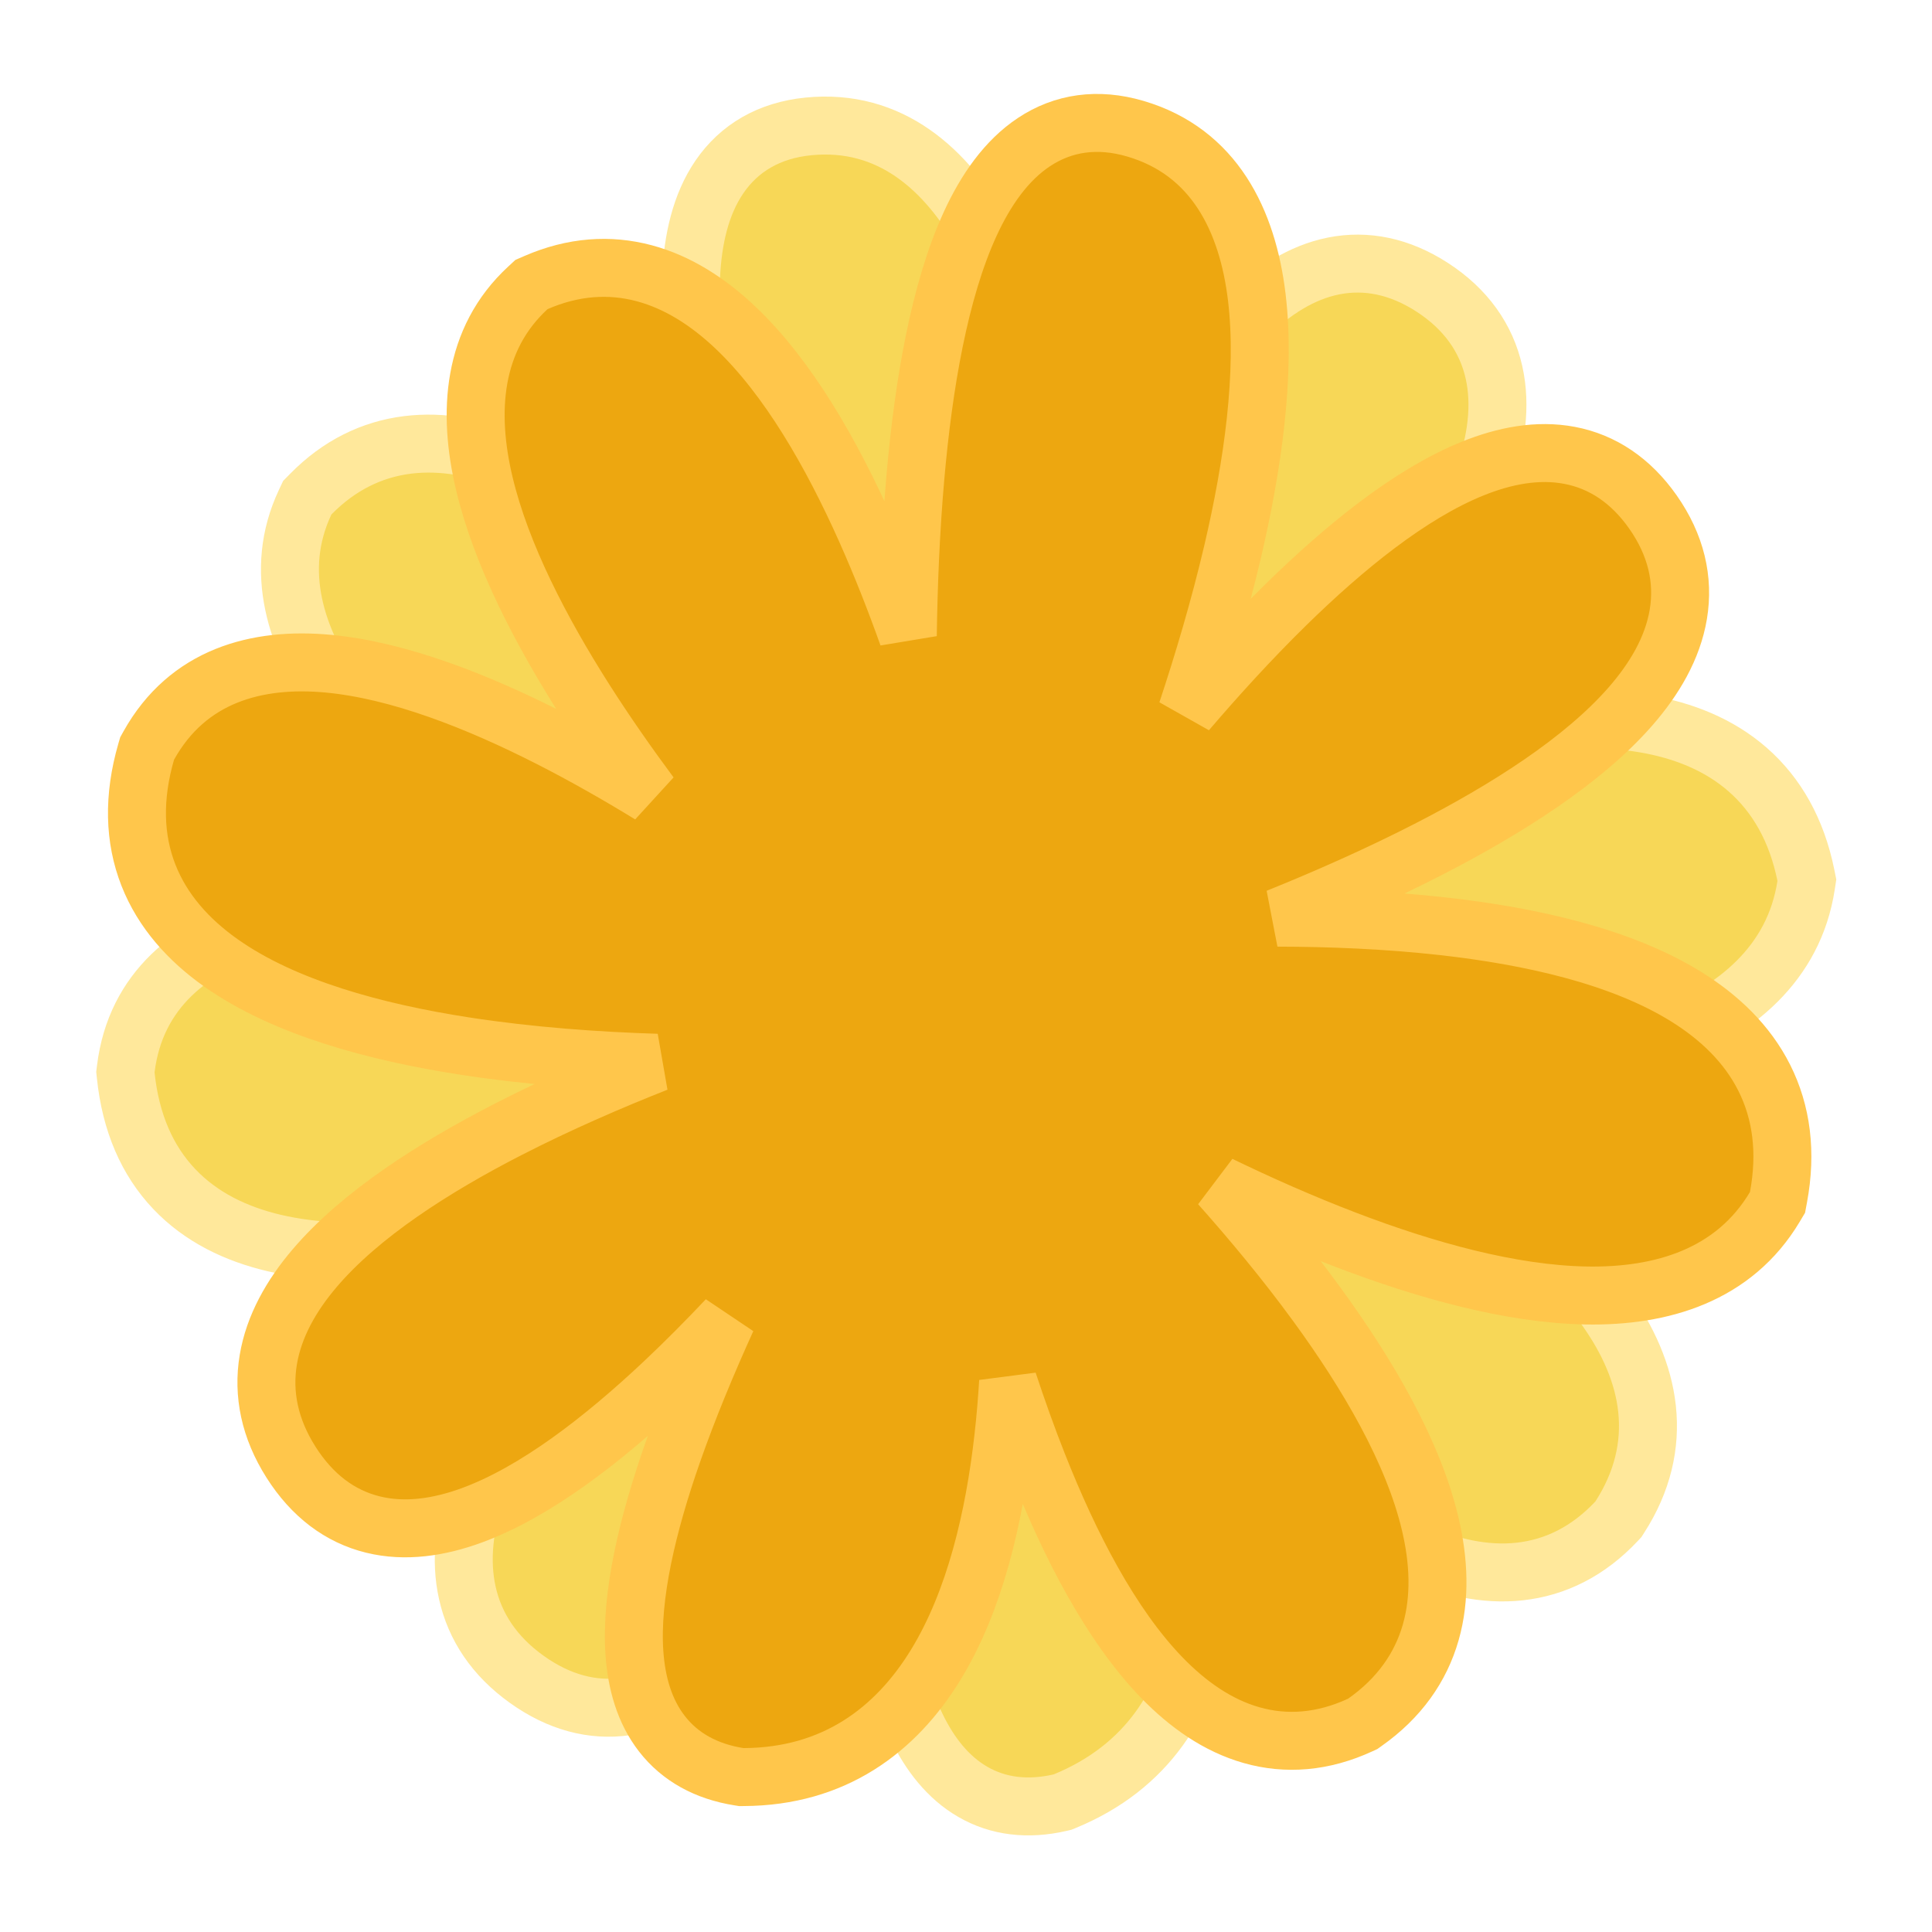
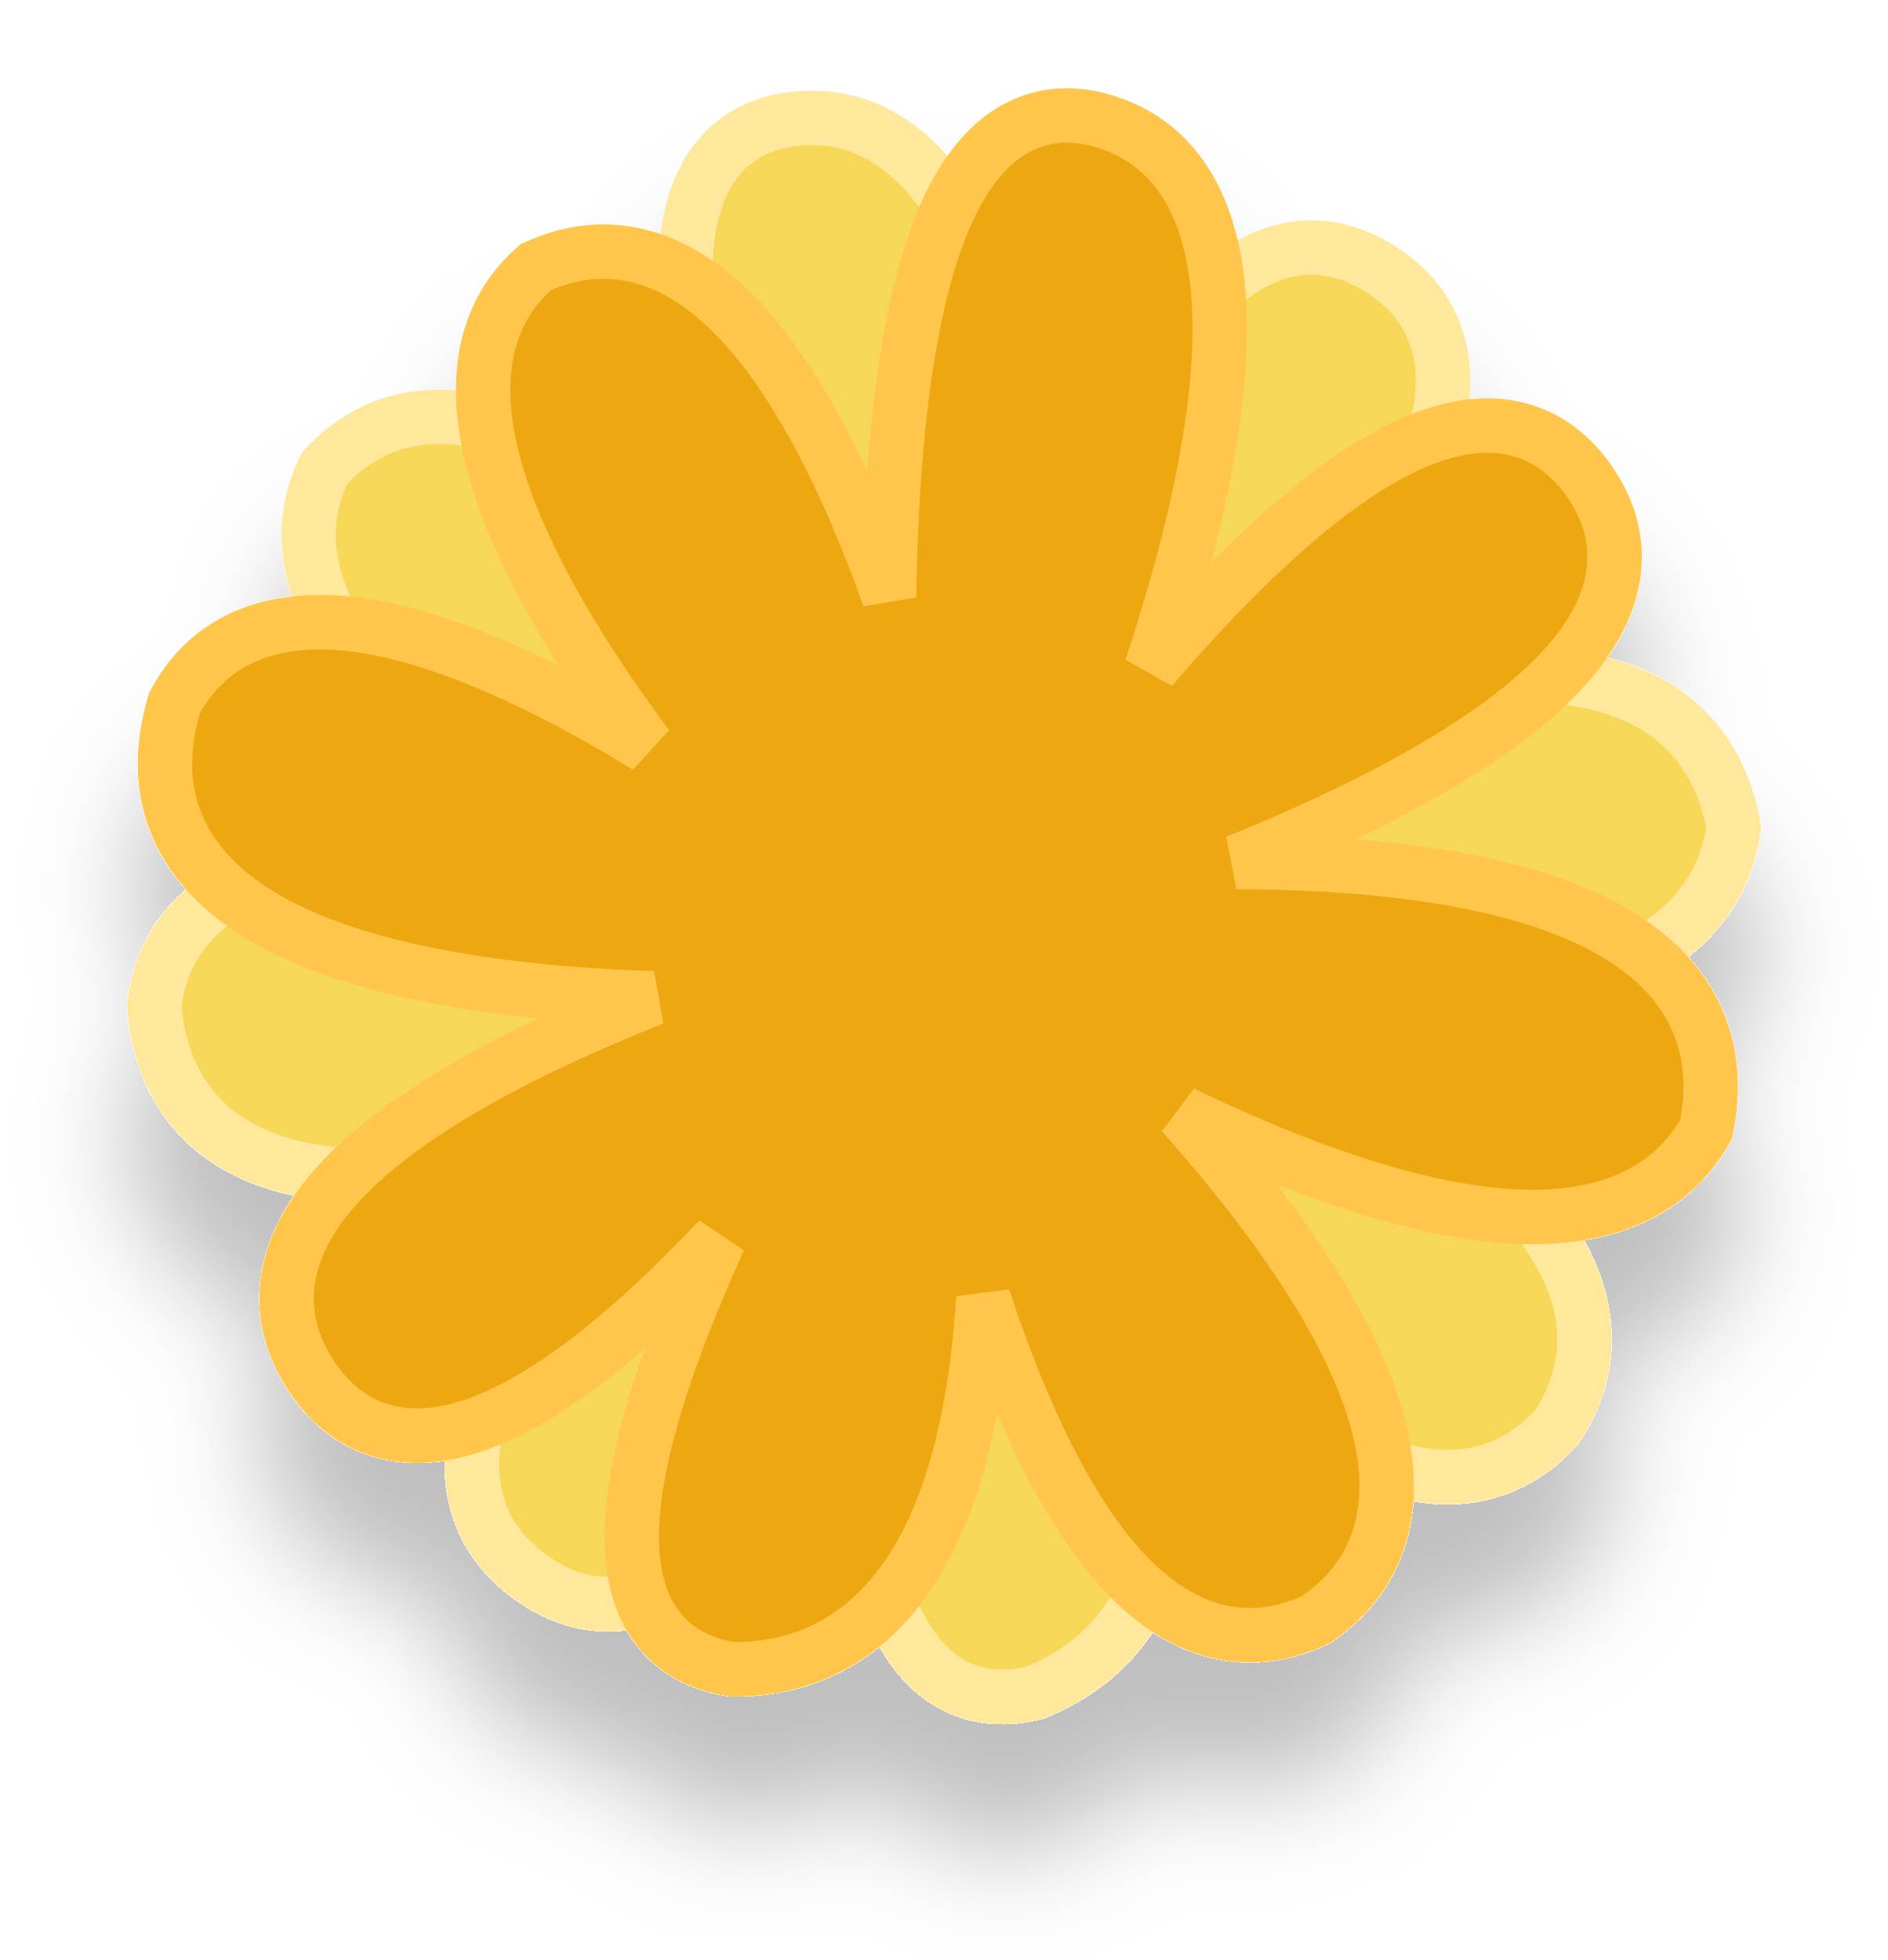
- <svg xmlns="http://www.w3.org/2000/svg" width="100" height="100" viewBox="0 0 100 100" fill="none">
-   <path d="M66.43 55.568C68.666 55.714 71.111 55.798 73.582 55.747C77.938 55.658 82.499 55.149 86.151 53.745C89.815 52.337 92.857 49.894 93.483 45.821L93.523 45.557L93.47 45.294C92.997 42.969 91.966 41.154 90.464 39.838C88.977 38.535 87.127 37.807 85.145 37.466C81.229 36.793 76.506 37.582 72.09 38.824C69.256 39.621 66.474 40.626 64.001 41.624C65.911 39.776 67.964 37.666 69.874 35.453C72.853 32.002 75.6 28.173 76.824 24.627C77.441 22.843 77.715 21.009 77.33 19.281C76.933 17.503 75.871 15.994 74.123 14.864C72.45 13.783 70.722 13.428 69.02 13.768C67.367 14.1 65.904 15.055 64.635 16.282C62.12 18.714 60.004 22.571 58.312 26.463C57.289 28.817 56.395 31.247 55.645 33.493C55.474 30.847 55.193 27.901 54.734 24.965C54.023 20.412 52.865 15.745 50.942 12.264C49.011 8.768 46.081 6.122 41.841 6.543C39.814 6.745 38.261 7.66 37.238 9.156C36.261 10.584 35.857 12.407 35.77 14.318C35.594 18.134 36.658 22.946 38.069 27.543C38.889 30.216 39.844 32.869 40.786 35.29C39.526 33.875 38.151 32.421 36.706 31.032C33.588 28.035 30.03 25.231 26.513 23.857C24.74 23.163 22.9 22.803 21.092 23.028C19.255 23.257 17.552 24.08 16.082 25.58L15.904 25.761L15.796 25.991C14.12 29.546 15.314 33.136 17.511 36.223C19.709 39.312 23.111 42.21 26.569 44.671C28.223 45.847 29.912 46.94 31.526 47.922C29.646 47.611 27.639 47.339 25.616 47.165C21.442 46.805 17.047 46.844 13.531 47.9C9.961 48.973 7.019 51.212 6.511 55.323L6.49 55.492L6.508 55.662C6.762 58.111 7.621 60.072 9.019 61.544C10.405 63.005 12.217 63.874 14.195 64.339C18.095 65.255 22.94 64.667 27.506 63.59C30.872 62.797 34.195 61.71 37.051 60.654C35.166 62.45 33.12 64.531 31.225 66.729C28.39 70.018 25.777 73.701 24.628 77.177C24.048 78.93 23.806 80.733 24.189 82.448C24.579 84.204 25.594 85.729 27.269 86.925C28.934 88.115 30.676 88.579 32.419 88.325C34.118 88.077 35.636 87.173 36.958 85.978C39.575 83.614 41.804 79.762 43.598 75.858C44.246 74.446 44.848 73.004 45.399 71.589C45.298 74.065 45.274 76.624 45.393 79.063C45.583 82.938 46.141 86.725 47.467 89.426C48.138 90.794 49.062 91.997 50.346 92.742C51.666 93.507 53.201 93.691 54.877 93.303L54.996 93.275L55.109 93.229C59.426 91.456 61.49 88.032 62.139 84.104C62.773 80.266 62.08 75.9 60.96 71.894C60.697 70.955 60.409 70.027 60.105 69.122C61.068 70.258 62.087 71.403 63.144 72.51C66.231 75.748 69.756 78.795 73.244 80.332C75.002 81.108 76.842 81.54 78.659 81.341C80.512 81.139 82.216 80.293 83.675 78.737L83.768 78.638L83.841 78.523C85.015 76.701 85.453 74.81 85.251 72.925C85.052 71.07 84.248 69.329 83.121 67.739C80.886 64.586 77.186 61.749 73.393 59.398C71.07 57.957 68.658 56.666 66.43 55.568Z" fill="#F7D757" stroke="#FFE89B" stroke-width="3" />
-   <path d="M63.135 61.333C65.151 62.308 67.386 63.305 69.695 64.186C73.765 65.74 78.183 66.982 82.096 67.054C86.02 67.125 89.757 66.004 91.867 62.465L92.004 62.235L92.053 61.972C92.488 59.638 92.215 57.57 91.317 55.785C90.429 54.019 88.988 52.65 87.279 51.589C83.903 49.494 79.229 48.451 74.671 47.942C71.745 47.616 68.789 47.502 66.122 47.498C68.587 46.503 71.282 45.319 73.883 43.986C77.941 41.907 81.925 39.39 84.392 36.565C85.634 35.142 86.577 33.546 86.869 31.8C87.169 30.003 86.752 28.206 85.557 26.502C84.412 24.871 82.945 23.892 81.24 23.569C79.583 23.255 77.868 23.591 76.231 24.251C72.986 25.56 69.577 28.339 66.547 31.31C64.714 33.108 62.972 35.024 61.434 36.823C62.269 34.307 63.115 31.471 63.794 28.578C64.845 24.091 65.525 19.331 65.051 15.382C64.575 11.417 62.854 7.864 58.766 6.662C56.812 6.087 55.029 6.352 53.519 7.354C52.077 8.31 51.018 9.848 50.218 11.586C48.623 15.056 47.8 19.915 47.38 24.706C47.136 27.491 47.024 30.308 46.988 32.906C46.352 31.121 45.624 29.257 44.807 27.427C43.043 23.478 40.799 19.543 38.057 16.947C36.674 15.639 35.104 14.613 33.344 14.143C31.555 13.665 29.668 13.788 27.742 14.626L27.509 14.727L27.323 14.899C24.434 17.564 24.191 21.34 25.067 25.025C25.944 28.715 28.008 32.678 30.288 36.258C31.379 37.969 32.534 39.617 33.66 41.133C32.035 40.138 30.277 39.133 28.468 38.211C24.734 36.309 20.647 34.694 16.992 34.352C13.28 34.005 9.713 34.975 7.698 38.593L7.615 38.742L7.567 38.906C6.883 41.271 6.942 43.411 7.684 45.301C8.42 47.175 9.772 48.662 11.431 49.836C14.701 52.15 19.412 53.425 24.048 54.143C27.465 54.672 30.953 54.914 33.997 55.008C31.575 55.965 28.898 57.124 26.315 58.449C22.452 60.432 18.647 62.863 16.276 65.653C15.08 67.059 14.179 68.639 13.888 70.373C13.591 72.147 13.958 73.942 15.06 75.679C16.157 77.408 17.596 78.492 19.308 78.911C20.975 79.32 22.721 79.053 24.396 78.442C27.71 77.234 31.223 74.502 34.352 71.558C35.483 70.493 36.582 69.383 37.625 68.279C36.601 70.535 35.617 72.897 34.811 75.203C33.531 78.865 32.625 82.584 32.839 85.585C32.948 87.105 33.352 88.568 34.262 89.74C35.198 90.945 36.551 91.692 38.25 91.963L38.37 91.982L38.492 91.981C43.16 91.96 46.358 89.562 48.436 86.166C50.466 82.847 51.464 78.541 51.931 74.408C52.041 73.439 52.122 72.471 52.18 71.517C52.646 72.932 53.16 74.376 53.723 75.799C55.368 79.96 57.49 84.108 60.144 86.843C61.483 88.222 63.025 89.314 64.784 89.812C66.577 90.321 68.474 90.178 70.41 89.284L70.534 89.227L70.645 89.148C72.418 87.9 73.534 86.312 74.055 84.49C74.568 82.696 74.476 80.781 74.029 78.883C73.143 75.122 70.779 71.103 68.148 67.498C66.537 65.29 64.787 63.188 63.135 61.333Z" fill="#EDA710" stroke="#FFC64B" stroke-width="3" />
+ <svg xmlns="http://www.w3.org/2000/svg" width="104" height="108" viewBox="0 0 104 108" fill="none">
+   <g filter="url(#filter0_d_301_500)">
+     <path d="M29.506 63.59C32.872 62.797 36.195 61.71 39.051 60.654C37.166 62.45 35.12 64.531 33.225 66.729C30.39 70.018 27.777 73.701 26.628 77.177C26.048 78.93 25.806 80.733 26.189 82.448C26.579 84.204 27.594 85.729 29.269 86.925C30.934 88.115 32.676 88.579 34.419 88.325C36.118 88.077 37.636 87.173 38.958 85.978C41.575 83.614 43.804 79.762 45.598 75.858C46.246 74.446 46.848 73.004 47.399 71.589C47.298 74.065 47.274 76.624 47.393 79.063C47.583 82.938 48.141 86.725 49.467 89.426C50.138 90.794 51.062 91.997 52.346 92.742C53.666 93.507 55.201 93.691 56.877 93.303L56.996 93.275L57.109 93.229C61.426 91.456 63.49 88.032 64.139 84.104C64.773 80.266 64.08 75.9 62.96 71.894C62.697 70.955 62.409 70.027 62.105 69.122C63.068 70.258 64.087 71.403 65.144 72.51C68.231 75.748 71.756 78.795 75.244 80.332C77.002 81.108 78.842 81.54 80.659 81.341C82.512 81.139 84.216 80.293 85.675 78.737L85.768 78.638L85.841 78.523C87.015 76.701 87.453 74.81 87.251 72.925C87.052 71.07 86.248 69.329 85.121 67.739C82.886 64.586 79.186 61.749 75.393 59.398C73.07 57.957 70.658 56.666 68.43 55.568C70.666 55.714 73.111 55.798 75.582 55.747C79.938 55.658 84.499 55.149 88.151 53.745C91.815 52.337 94.857 49.894 95.483 45.821L95.523 45.557L95.47 45.294C94.997 42.969 93.966 41.154 92.464 39.838C90.977 38.535 89.127 37.807 87.145 37.466C83.229 36.793 78.506 37.582 74.09 38.824C71.256 39.621 68.474 40.626 66.001 41.624C67.911 39.776 69.964 37.666 71.874 35.453C74.853 32.002 77.6 28.173 78.824 24.627C79.441 22.843 79.715 21.009 79.33 19.281C78.933 17.503 77.871 15.994 76.123 14.864C74.45 13.783 72.722 13.428 71.02 13.768C69.367 14.1 67.904 15.055 66.635 16.282C64.12 18.714 62.004 22.571 60.312 26.463C59.289 28.817 58.395 31.247 57.645 33.493C57.474 30.847 57.193 27.901 56.734 24.965C56.023 20.412 54.865 15.745 52.942 12.264C51.011 8.768 48.081 6.122 43.841 6.543C41.814 6.745 40.261 7.66 39.238 9.156C38.261 10.584 37.857 12.407 37.77 14.318C37.594 18.134 38.658 22.946 40.069 27.543C40.889 30.216 41.844 32.869 42.786 35.29C41.526 33.875 40.151 32.421 38.706 31.032C35.588 28.035 32.03 25.231 28.513 23.857C26.74 23.163 24.9 22.803 23.092 23.028C21.255 23.257 19.552 24.08 18.082 25.58L17.904 25.761L17.796 25.991C16.12 29.546 17.314 33.136 19.511 36.223C21.709 39.312 25.111 42.21 28.569 44.671C30.223 45.847 31.912 46.94 33.526 47.922C31.646 47.611 29.639 47.339 27.616 47.165C23.442 46.805 19.047 46.844 15.531 47.9C11.961 48.973 9.019 51.212 8.511 55.323L8.49 55.492L8.508 55.662C8.762 58.111 9.621 60.072 11.019 61.544C12.405 63.005 14.217 63.874 16.195 64.339C20.095 65.255 24.94 64.667 29.506 63.59Z" fill="#F7D757" stroke="#FFE89B" stroke-width="3" />
+     <path d="M26.048 54.143C29.465 54.672 32.953 54.914 35.997 55.008C33.575 55.965 30.898 57.124 28.315 58.449C24.452 60.432 20.647 62.863 18.276 65.653C17.08 67.059 16.179 68.639 15.888 70.373C15.591 72.147 15.958 73.942 17.061 75.679C18.157 77.408 19.596 78.492 21.308 78.911C22.975 79.32 24.721 79.053 26.396 78.442C29.71 77.234 33.222 74.502 36.352 71.558C37.483 70.493 38.582 69.383 39.625 68.279C38.601 70.535 37.617 72.897 36.811 75.203C35.531 78.865 34.625 82.584 34.839 85.585C34.948 87.105 35.352 88.568 36.262 89.74C37.198 90.945 38.551 91.692 40.25 91.963L40.37 91.982L40.492 91.981C45.16 91.96 48.358 89.562 50.436 86.166C52.466 82.847 53.464 78.541 53.931 74.408C54.041 73.439 54.122 72.471 54.18 71.517C54.646 72.932 55.16 74.376 55.723 75.799C57.368 79.96 59.49 84.108 62.144 86.843C63.483 88.222 65.025 89.314 66.784 89.812C68.577 90.321 70.474 90.178 72.41 89.284L72.534 89.227L72.645 89.148C74.418 87.9 75.534 86.312 76.055 84.49C76.568 82.696 76.476 80.781 76.029 78.883C75.143 75.122 72.779 71.103 70.148 67.498C68.537 65.29 66.787 63.188 65.135 61.333C67.151 62.308 69.386 63.305 71.695 64.186C75.765 65.74 80.183 66.982 84.096 67.054C88.02 67.125 91.757 66.004 93.867 62.465L94.004 62.235L94.053 61.972C94.488 59.638 94.215 57.57 93.317 55.785C92.429 54.019 90.988 52.65 89.279 51.589C85.903 49.494 81.229 48.451 76.671 47.942C73.745 47.616 70.789 47.502 68.122 47.498C70.587 46.503 73.282 45.319 75.883 43.986C79.941 41.907 83.925 39.39 86.392 36.565C87.634 35.142 88.577 33.546 88.869 31.8C89.169 30.003 88.752 28.206 87.557 26.502C86.412 24.871 84.945 23.892 83.24 23.569C81.583 23.255 79.868 23.591 78.231 24.251C74.986 25.56 71.577 28.339 68.547 31.31C66.714 33.108 64.972 35.024 63.434 36.823C64.269 34.307 65.115 31.471 65.793 28.578C66.845 24.091 67.525 19.331 67.051 15.382C66.575 11.417 64.854 7.864 60.766 6.662C58.812 6.087 57.029 6.352 55.519 7.354C54.077 8.31 53.018 9.848 52.218 11.586C50.623 15.056 49.8 19.915 49.38 24.706C49.136 27.491 49.024 30.308 48.988 32.906C48.352 31.121 47.624 29.257 46.807 27.427C45.043 23.478 42.799 19.543 40.057 16.947C38.674 15.639 37.104 14.613 35.344 14.143C33.555 13.665 31.668 13.788 29.742 14.626L29.509 14.727L29.323 14.899C26.434 17.564 26.191 21.34 27.067 25.025C27.944 28.715 30.008 32.678 32.288 36.258C33.379 37.969 34.534 39.617 35.66 41.133C34.035 40.138 32.277 39.133 30.468 38.211C26.735 36.309 22.647 34.694 18.992 34.352C15.28 34.005 11.713 34.975 9.698 38.593L9.615 38.742L9.567 38.906C8.883 41.271 8.942 43.411 9.684 45.301C10.42 47.175 11.772 48.662 13.431 49.836C16.701 52.15 21.412 53.425 26.048 54.143Z" fill="#EDA710" stroke="#FFC64B" stroke-width="3" />
+   </g>
+   <defs>
+     <filter id="filter0_d_301_500" x="-4" y="0" width="112" height="113" filterUnits="userSpaceOnUse" color-interpolation-filters="sRGB">
+       <feFlood flood-opacity="0" result="BackgroundImageFix" />
+       <feColorMatrix in="SourceAlpha" type="matrix" values="0 0 0 0 0 0 0 0 0 0 0 0 0 0 0 0 0 0 127 0" result="hardAlpha" />
+       <feOffset dy="7" />
+       <feGaussianBlur stdDeviation="3" />
+       <feComposite in2="hardAlpha" operator="out" />
+       <feColorMatrix type="matrix" values="0 0 0 0 0 0 0 0 0 0 0 0 0 0 0 0 0 0 0.25 0" />
+       <feBlend mode="normal" in2="BackgroundImageFix" result="effect1_dropShadow_301_500" />
+       <feBlend mode="normal" in="SourceGraphic" in2="effect1_dropShadow_301_500" result="shape" />
+     </filter>
+   </defs>
</svg>
